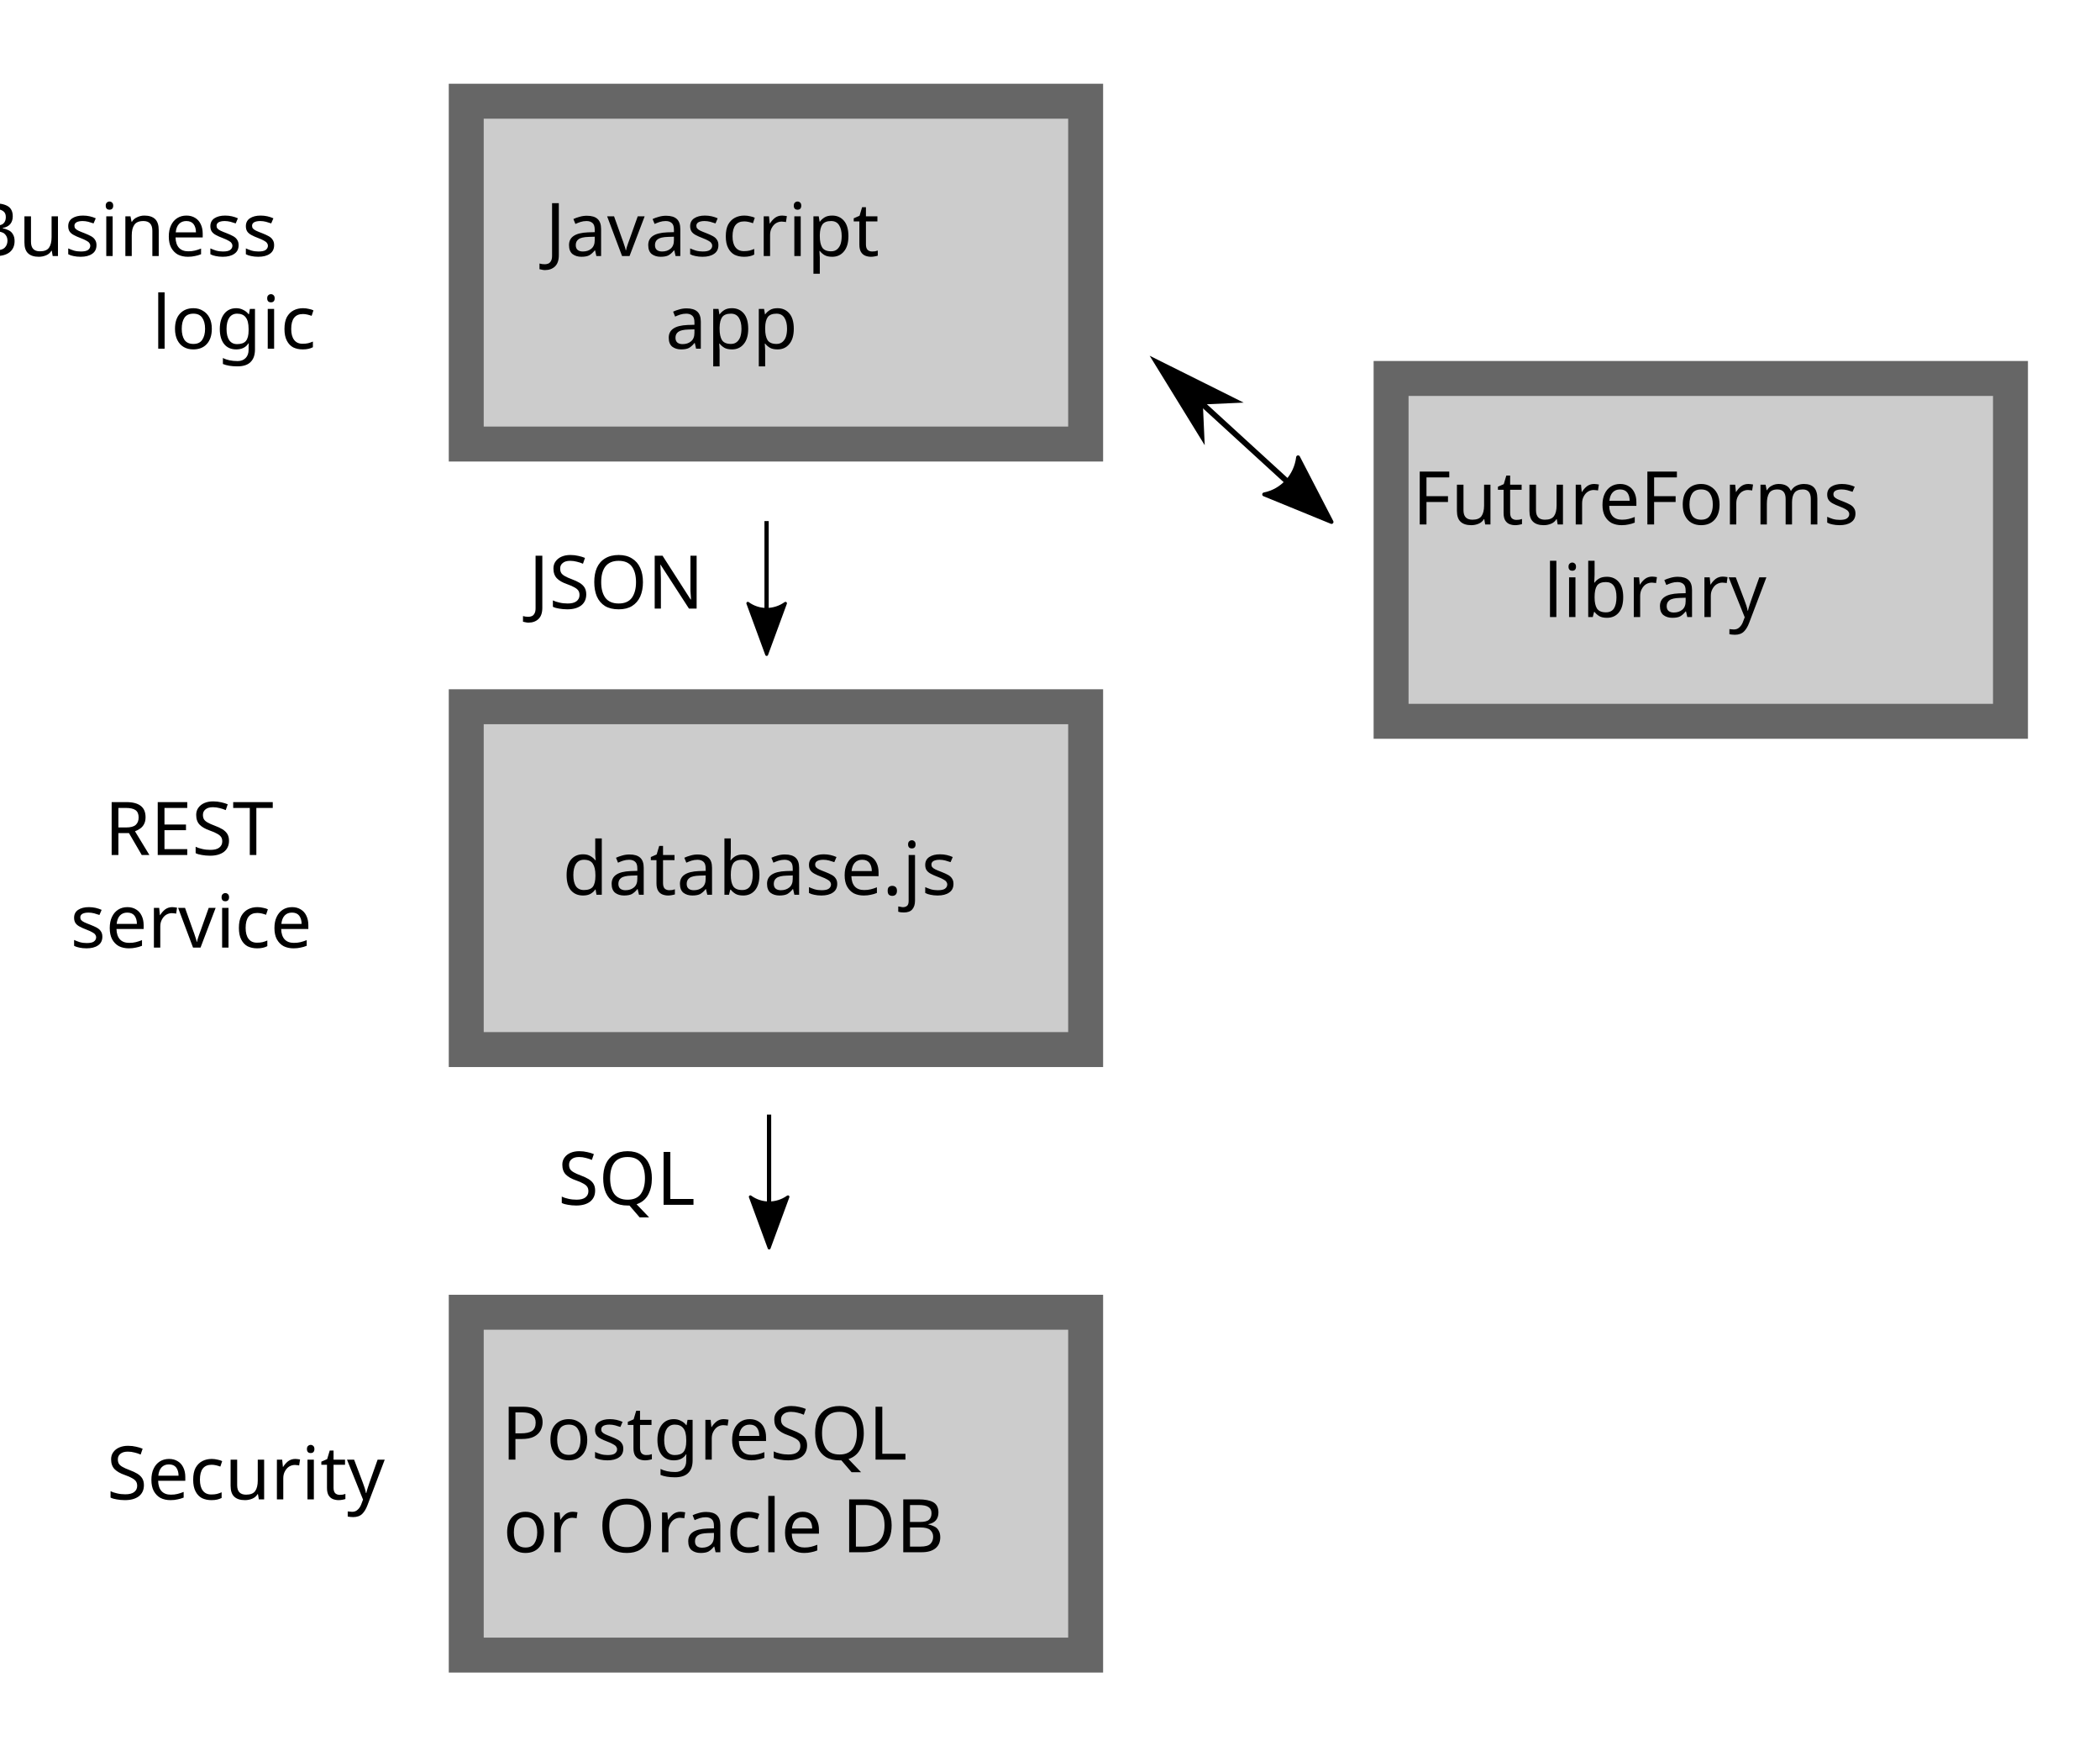
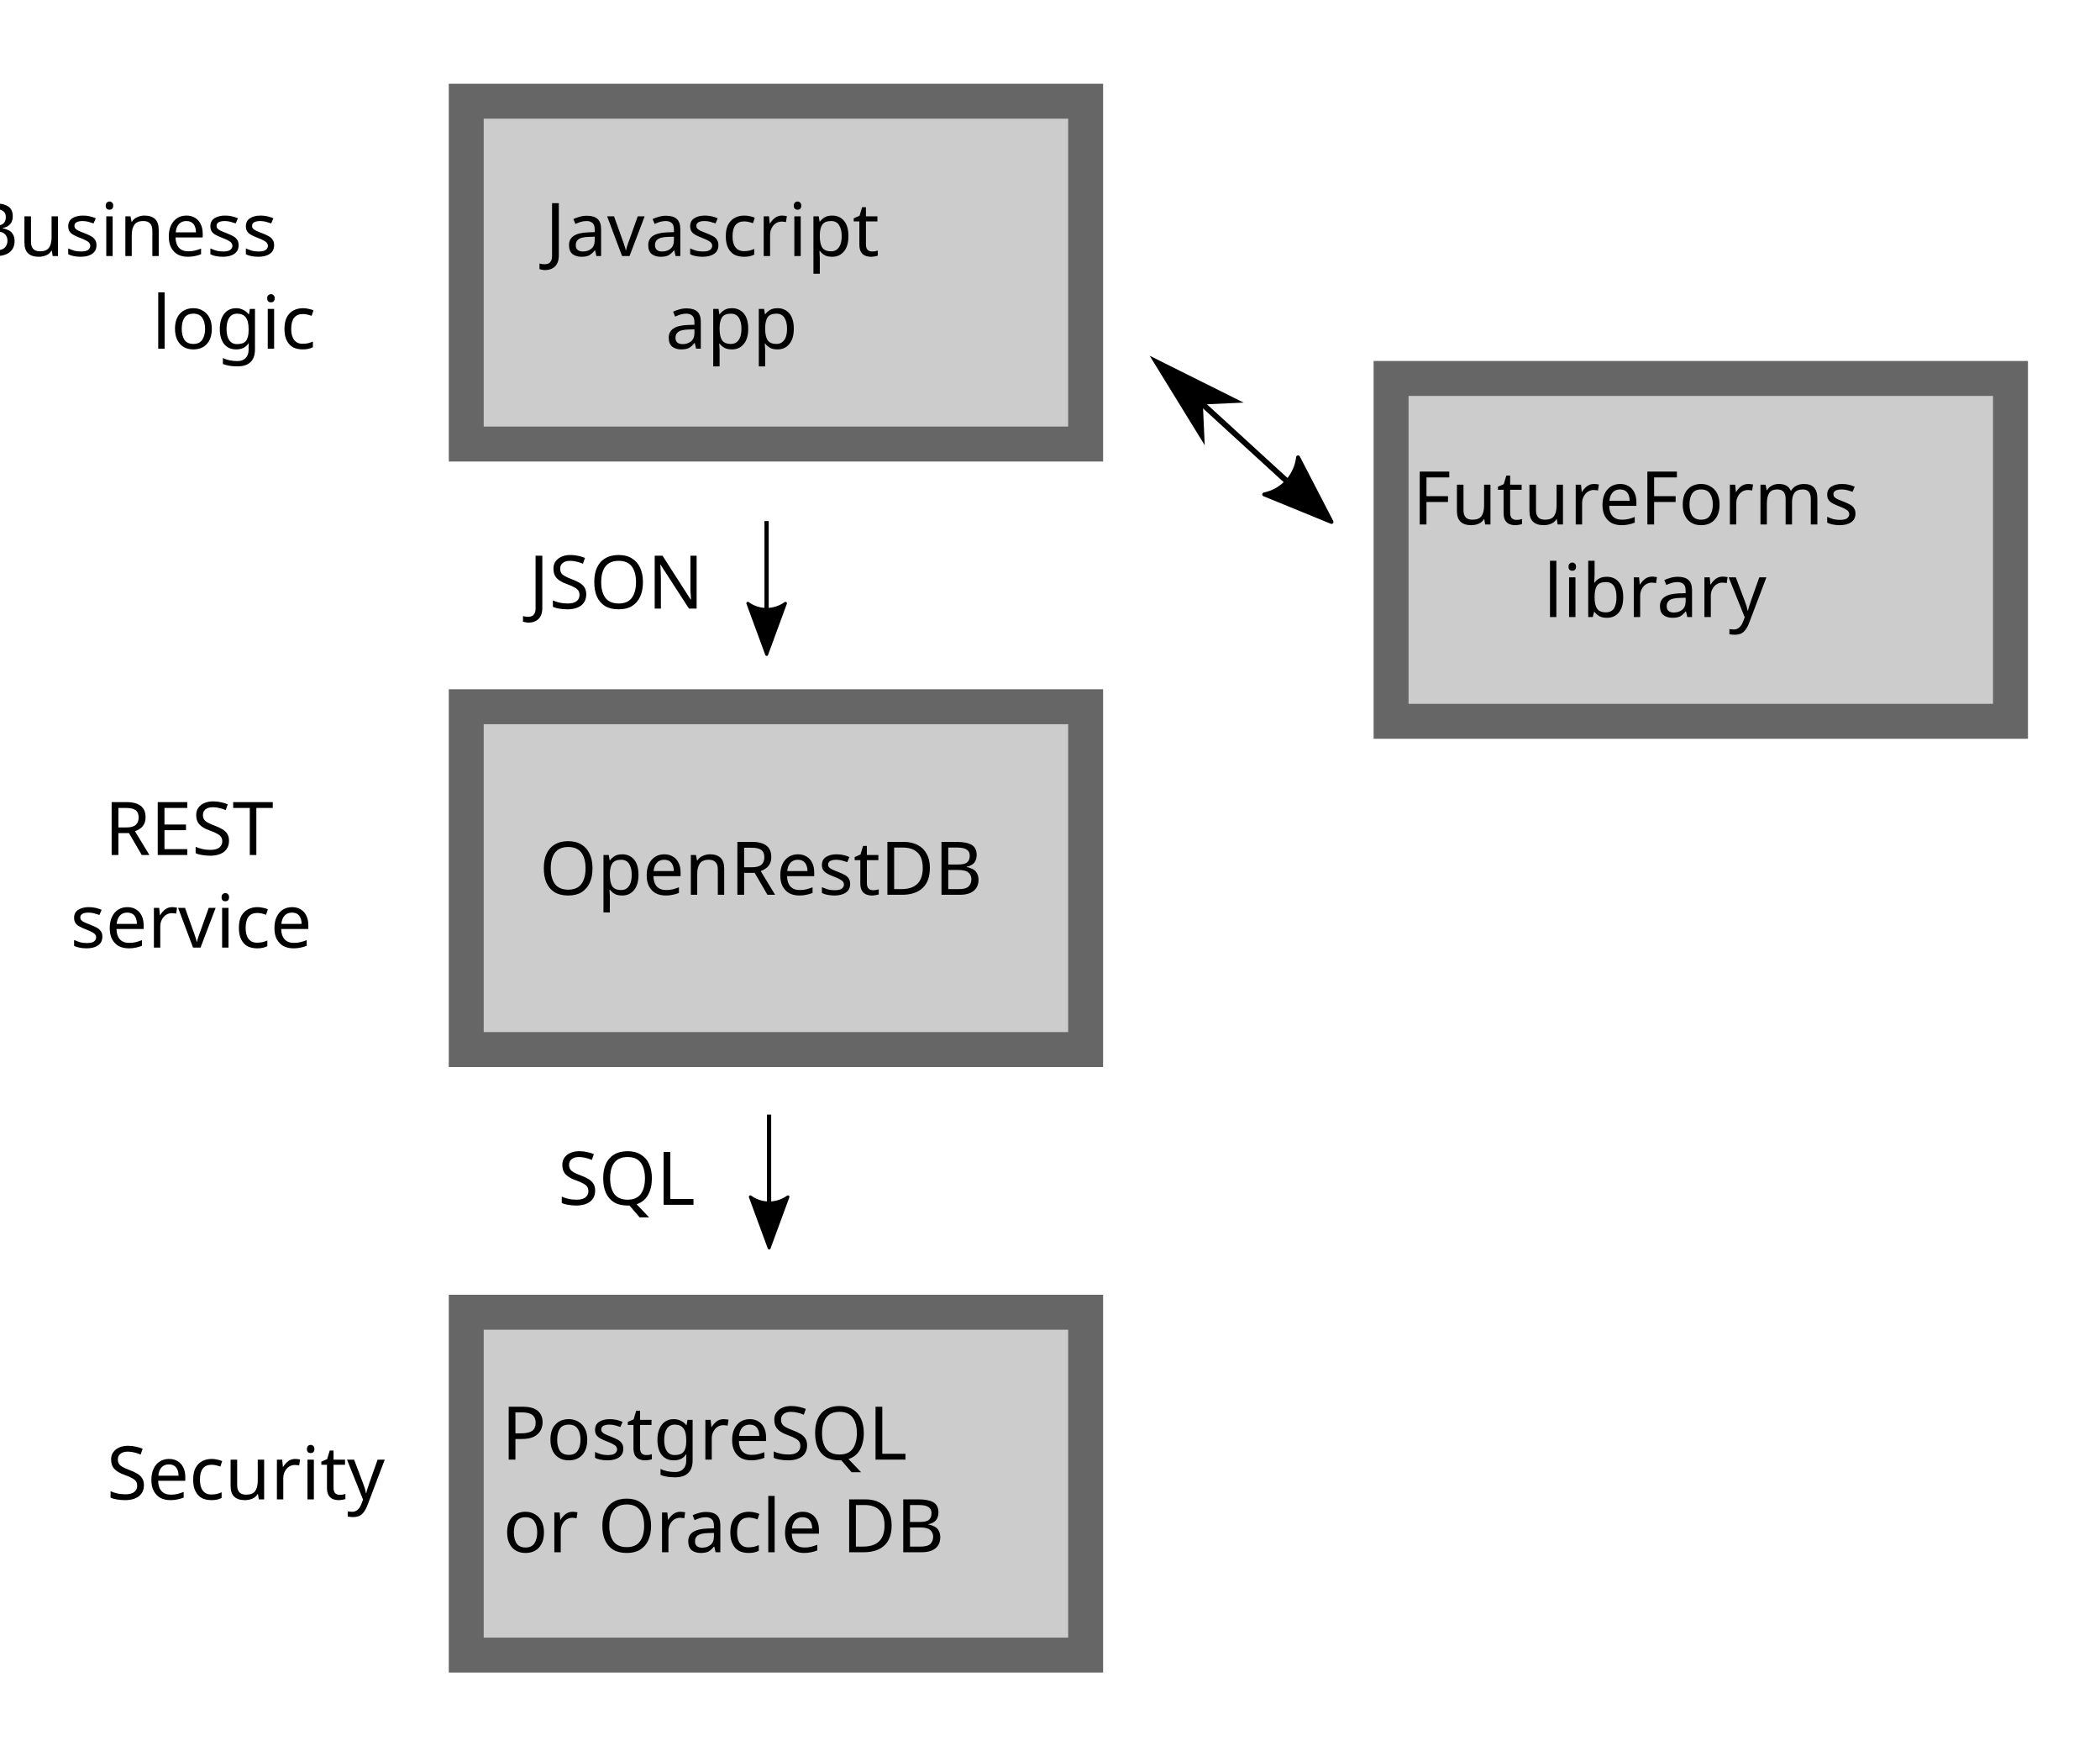
<svg xmlns="http://www.w3.org/2000/svg" width="180mm" height="150mm" viewBox="0 0 180 150" version="1.1" id="svg8">
  <defs id="defs2">
    <marker style="overflow:visible" id="marker1815" refX="0" refY="0" orient="auto">
      <path transform="matrix(-1.1,0,0,-1.1,-1.1,0)" d="M 8.719,4.034 -2.207,0.016 8.719,-4.002 c -1.745,2.372 -1.735,5.617 -6e-7,8.035 z" style="fill:#000000;fill-opacity:1;fill-rule:evenodd;stroke:#000000;stroke-width:0.625;stroke-linejoin:round;stroke-opacity:1" id="path1813" />
    </marker>
    <marker style="overflow:visible" id="Arrow2Lend" refX="0" refY="0" orient="auto">
      <path transform="matrix(-1.1,0,0,-1.1,-1.1,0)" d="M 8.719,4.034 -2.207,0.016 8.719,-4.002 c -1.745,2.372 -1.735,5.617 -6e-7,8.035 z" style="fill:#000000;fill-opacity:1;fill-rule:evenodd;stroke:#000000;stroke-width:0.625;stroke-linejoin:round;stroke-opacity:1" id="path938" />
    </marker>
    <marker style="overflow:visible" id="marker1433" refX="0" refY="0" orient="auto">
      <path transform="matrix(0.8,0,0,0.8,10,0)" style="fill:#000000;fill-opacity:1;fill-rule:evenodd;stroke:#000000;stroke-width:1pt;stroke-opacity:1" d="M 0,0 5,-5 -12.5,0 5,5 Z" id="path1431" />
    </marker>
    <marker style="overflow:visible" id="marker1381" refX="0" refY="0" orient="auto">
      <path transform="matrix(-0.8,0,0,-0.8,-10,0)" style="fill:#000000;fill-opacity:1;fill-rule:evenodd;stroke:#000000;stroke-width:1pt;stroke-opacity:1" d="M 0,0 5,-5 -12.5,0 5,5 Z" id="path1379" />
    </marker>
    <marker style="overflow:visible" id="Arrow1Lend" refX="0" refY="0" orient="auto">
      <path transform="matrix(-0.8,0,0,-0.8,-10,0)" style="fill:#000000;fill-opacity:1;fill-rule:evenodd;stroke:#000000;stroke-width:1pt;stroke-opacity:1" d="M 0,0 5,-5 -12.5,0 5,5 Z" id="path920" />
    </marker>
    <marker style="overflow:visible" id="Arrow1Mend" refX="0" refY="0" orient="auto">
      <path transform="matrix(-0.4,0,0,-0.4,-4,0)" style="fill:#000000;fill-opacity:1;fill-rule:evenodd;stroke:#000000;stroke-width:1pt;stroke-opacity:1" d="M 0,0 5,-5 -12.5,0 5,5 Z" id="path926" />
    </marker>
    <marker style="overflow:visible" id="Arrow1Lstart" refX="0" refY="0" orient="auto">
      <path transform="matrix(0.8,0,0,0.8,10,0)" style="fill:#000000;fill-opacity:1;fill-rule:evenodd;stroke:#000000;stroke-width:1pt;stroke-opacity:1" d="M 0,0 5,-5 -12.5,0 5,5 Z" id="path917" />
    </marker>
    <marker style="overflow:visible" id="Arrow2Lend-9" refX="0" refY="0" orient="auto">
      <path transform="matrix(-1.1,0,0,-1.1,-1.1,0)" d="M 8.719,4.034 -2.207,0.016 8.719,-4.002 c -1.745,2.372 -1.735,5.617 -6e-7,8.035 z" style="fill:#000000;fill-opacity:1;fill-rule:evenodd;stroke:#000000;stroke-width:0.625;stroke-linejoin:round;stroke-opacity:1" id="path938-2" />
    </marker>
    <marker style="overflow:visible" id="Arrow2Lend-9-6" refX="0" refY="0" orient="auto">
      <path transform="matrix(-1.1,0,0,-1.1,-1.1,0)" d="M 8.719,4.034 -2.207,0.016 8.719,-4.002 c -1.745,2.372 -1.735,5.617 -6e-7,8.035 z" style="fill:#000000;fill-opacity:1;fill-rule:evenodd;stroke:#000000;stroke-width:0.625;stroke-linejoin:round;stroke-opacity:1" id="path938-2-8" />
    </marker>
  </defs>
  <g id="layer1">
    <rect style="fill:#cccccc;stroke:#666666;stroke-width:2.995;stroke-miterlimit:4;stroke-dasharray:none" id="rect833" width="53.091" height="29.379" x="39.964" y="8.673" />
    <rect style="fill:#cccccc;stroke:#666666;stroke-width:2.995;stroke-miterlimit:4;stroke-dasharray:none" id="rect833-8" width="53.091" height="29.379" x="39.964" y="60.562" />
    <rect style="fill:#cccccc;stroke:#666666;stroke-width:2.995;stroke-miterlimit:4;stroke-dasharray:none" id="rect833-6" width="53.091" height="29.379" x="119.236" y="32.431" />
    <rect style="fill:#cccccc;stroke:#666666;stroke-width:2.995;stroke-miterlimit:4;stroke-dasharray:none" id="rect833-88" width="53.091" height="29.379" x="39.964" y="112.45" />
    <text xml:space="preserve" style="font-size:6.35px;line-height:1.25;font-family:sans-serif;-inkscape-font-specification:'sans-serif, Normal';letter-spacing:0px;word-spacing:0px;stroke-width:0.265" x="66.838" y="21.94" id="text875">
      <tspan id="tspan873" x="66.838" y="21.94" style="text-align:center;text-anchor:middle;stroke-width:0.265">Javascript</tspan>
      <tspan x="66.838" y="29.877" style="text-align:center;text-anchor:middle;stroke-width:0.265" id="tspan911">app</tspan>
    </text>
    <text xml:space="preserve" style="font-size:6.35px;line-height:1.25;font-family:sans-serif;-inkscape-font-specification:'sans-serif, Normal';letter-spacing:0px;word-spacing:0px;stroke-width:0.265" x="48.223" y="76.674" id="text879">
-       <tspan id="tspan877" x="48.223" y="76.674" style="stroke-width:0.265">database.js</tspan>
+       <tspan id="tspan877" x="46.223" y="76.674" style="stroke-width:0.265">OpenRestDB</tspan>
    </text>
    <text xml:space="preserve" style="font-size:6.35px;line-height:1.25;font-family:sans-serif;-inkscape-font-specification:'sans-serif, Normal';letter-spacing:0px;word-spacing:0px;stroke-width:0.265" x="66.159" y="125.079" id="text883">
      <tspan id="tspan881" x="66.159" y="125.079" style="text-align:center;text-anchor:middle;stroke-width:0.265">PostgreSQL</tspan>
      <tspan x="66.159" y="133.016" style="text-align:center;text-anchor:middle;stroke-width:0.265" id="tspan885">or Oracle DB</tspan>
    </text>
    <text xml:space="preserve" style="font-size:6.35px;line-height:1.25;font-family:sans-serif;-inkscape-font-specification:'sans-serif, Normal';letter-spacing:0px;word-spacing:0px;stroke-width:0.265" x="145.987" y="44.939" id="text875-1">
      <tspan id="tspan873-4" x="145.987" y="44.939" style="text-align:center;text-anchor:middle;stroke-width:0.265">FutureForms</tspan>
      <tspan x="145.987" y="52.877" style="text-align:center;text-anchor:middle;stroke-width:0.265" id="tspan1937">library</tspan>
    </text>
    <path style="fill:none;stroke:#000000;stroke-width:0.365;stroke-linecap:butt;stroke-linejoin:miter;stroke-miterlimit:4;stroke-dasharray:none;stroke-opacity:1;marker-end:url(#Arrow2Lend)" d="M 65.707,44.653 V 55.6" id="path1347" />
    <path style="fill:none;stroke:#000000;stroke-width:0.365;stroke-linecap:butt;stroke-linejoin:miter;stroke-miterlimit:4;stroke-dasharray:none;stroke-opacity:1;marker-end:url(#Arrow2Lend-9)" d="M 65.92,95.514 V 106.461" id="path1347-0" />
    <path style="fill:none;stroke:#000000;stroke-width:0.487;stroke-linecap:butt;stroke-linejoin:miter;stroke-miterlimit:4;stroke-dasharray:none;stroke-opacity:1;marker-start:url(#marker1433);marker-end:url(#Arrow2Lend-9-6)" d="M 99.24,31.122 113.648,44.298" id="path1347-0-9" />
    <text xml:space="preserve" style="font-size:6.35px;line-height:1.25;font-family:sans-serif;-inkscape-font-specification:'sans-serif, Normal';letter-spacing:0px;word-spacing:0px;stroke-width:0.265" x="35.346" y="21.94" id="text1941">
      <tspan id="tspan1939" x="35.346" y="21.94" style="text-align:end;text-anchor:end;stroke-width:0.265">Business</tspan>
      <tspan x="35.346" y="29.877" style="text-align:end;text-anchor:end;stroke-width:0.265" id="tspan1995">logic</tspan>
    </text>
    <text xml:space="preserve" style="font-size:6.35px;line-height:1.25;font-family:sans-serif;-inkscape-font-specification:'sans-serif, Normal';letter-spacing:0px;word-spacing:0px;stroke-width:0.265" x="9.149" y="128.488" id="text1945">
      <tspan id="tspan1943" x="9.149" y="128.488" style="stroke-width:0.265">Security</tspan>
    </text>
    <text xml:space="preserve" style="font-size:6.35px;line-height:1.25;font-family:sans-serif;-inkscape-font-specification:'sans-serif, Normal';letter-spacing:0px;word-spacing:0px;stroke-width:0.265" x="45.327" y="52.152" id="text2065">
      <tspan id="tspan2063" x="45.327" y="52.152" style="stroke-width:0.265">JSON</tspan>
    </text>
    <text xml:space="preserve" style="font-size:6.35px;line-height:1.25;font-family:sans-serif;-inkscape-font-specification:'sans-serif, Normal';letter-spacing:0px;word-spacing:0px;stroke-width:0.265" x="47.823" y="103.24" id="text2069">
      <tspan id="tspan2067" x="47.823" y="103.24" style="stroke-width:0.265">SQL</tspan>
    </text>
    <text xml:space="preserve" style="font-size:6.35px;line-height:1.25;font-family:sans-serif;-inkscape-font-specification:'sans-serif, Normal';letter-spacing:0px;word-spacing:0px;stroke-width:0.265" x="35.017" y="73.265" id="text2085">
      <tspan id="tspan2083" x="35.017" y="73.265" style="text-align:end;text-anchor:end;stroke-width:0.265">REST</tspan>
      <tspan x="35.017" y="81.203" style="text-align:end;text-anchor:end;stroke-width:0.265" id="tspan2087">service</tspan>
    </text>
  </g>
</svg>
